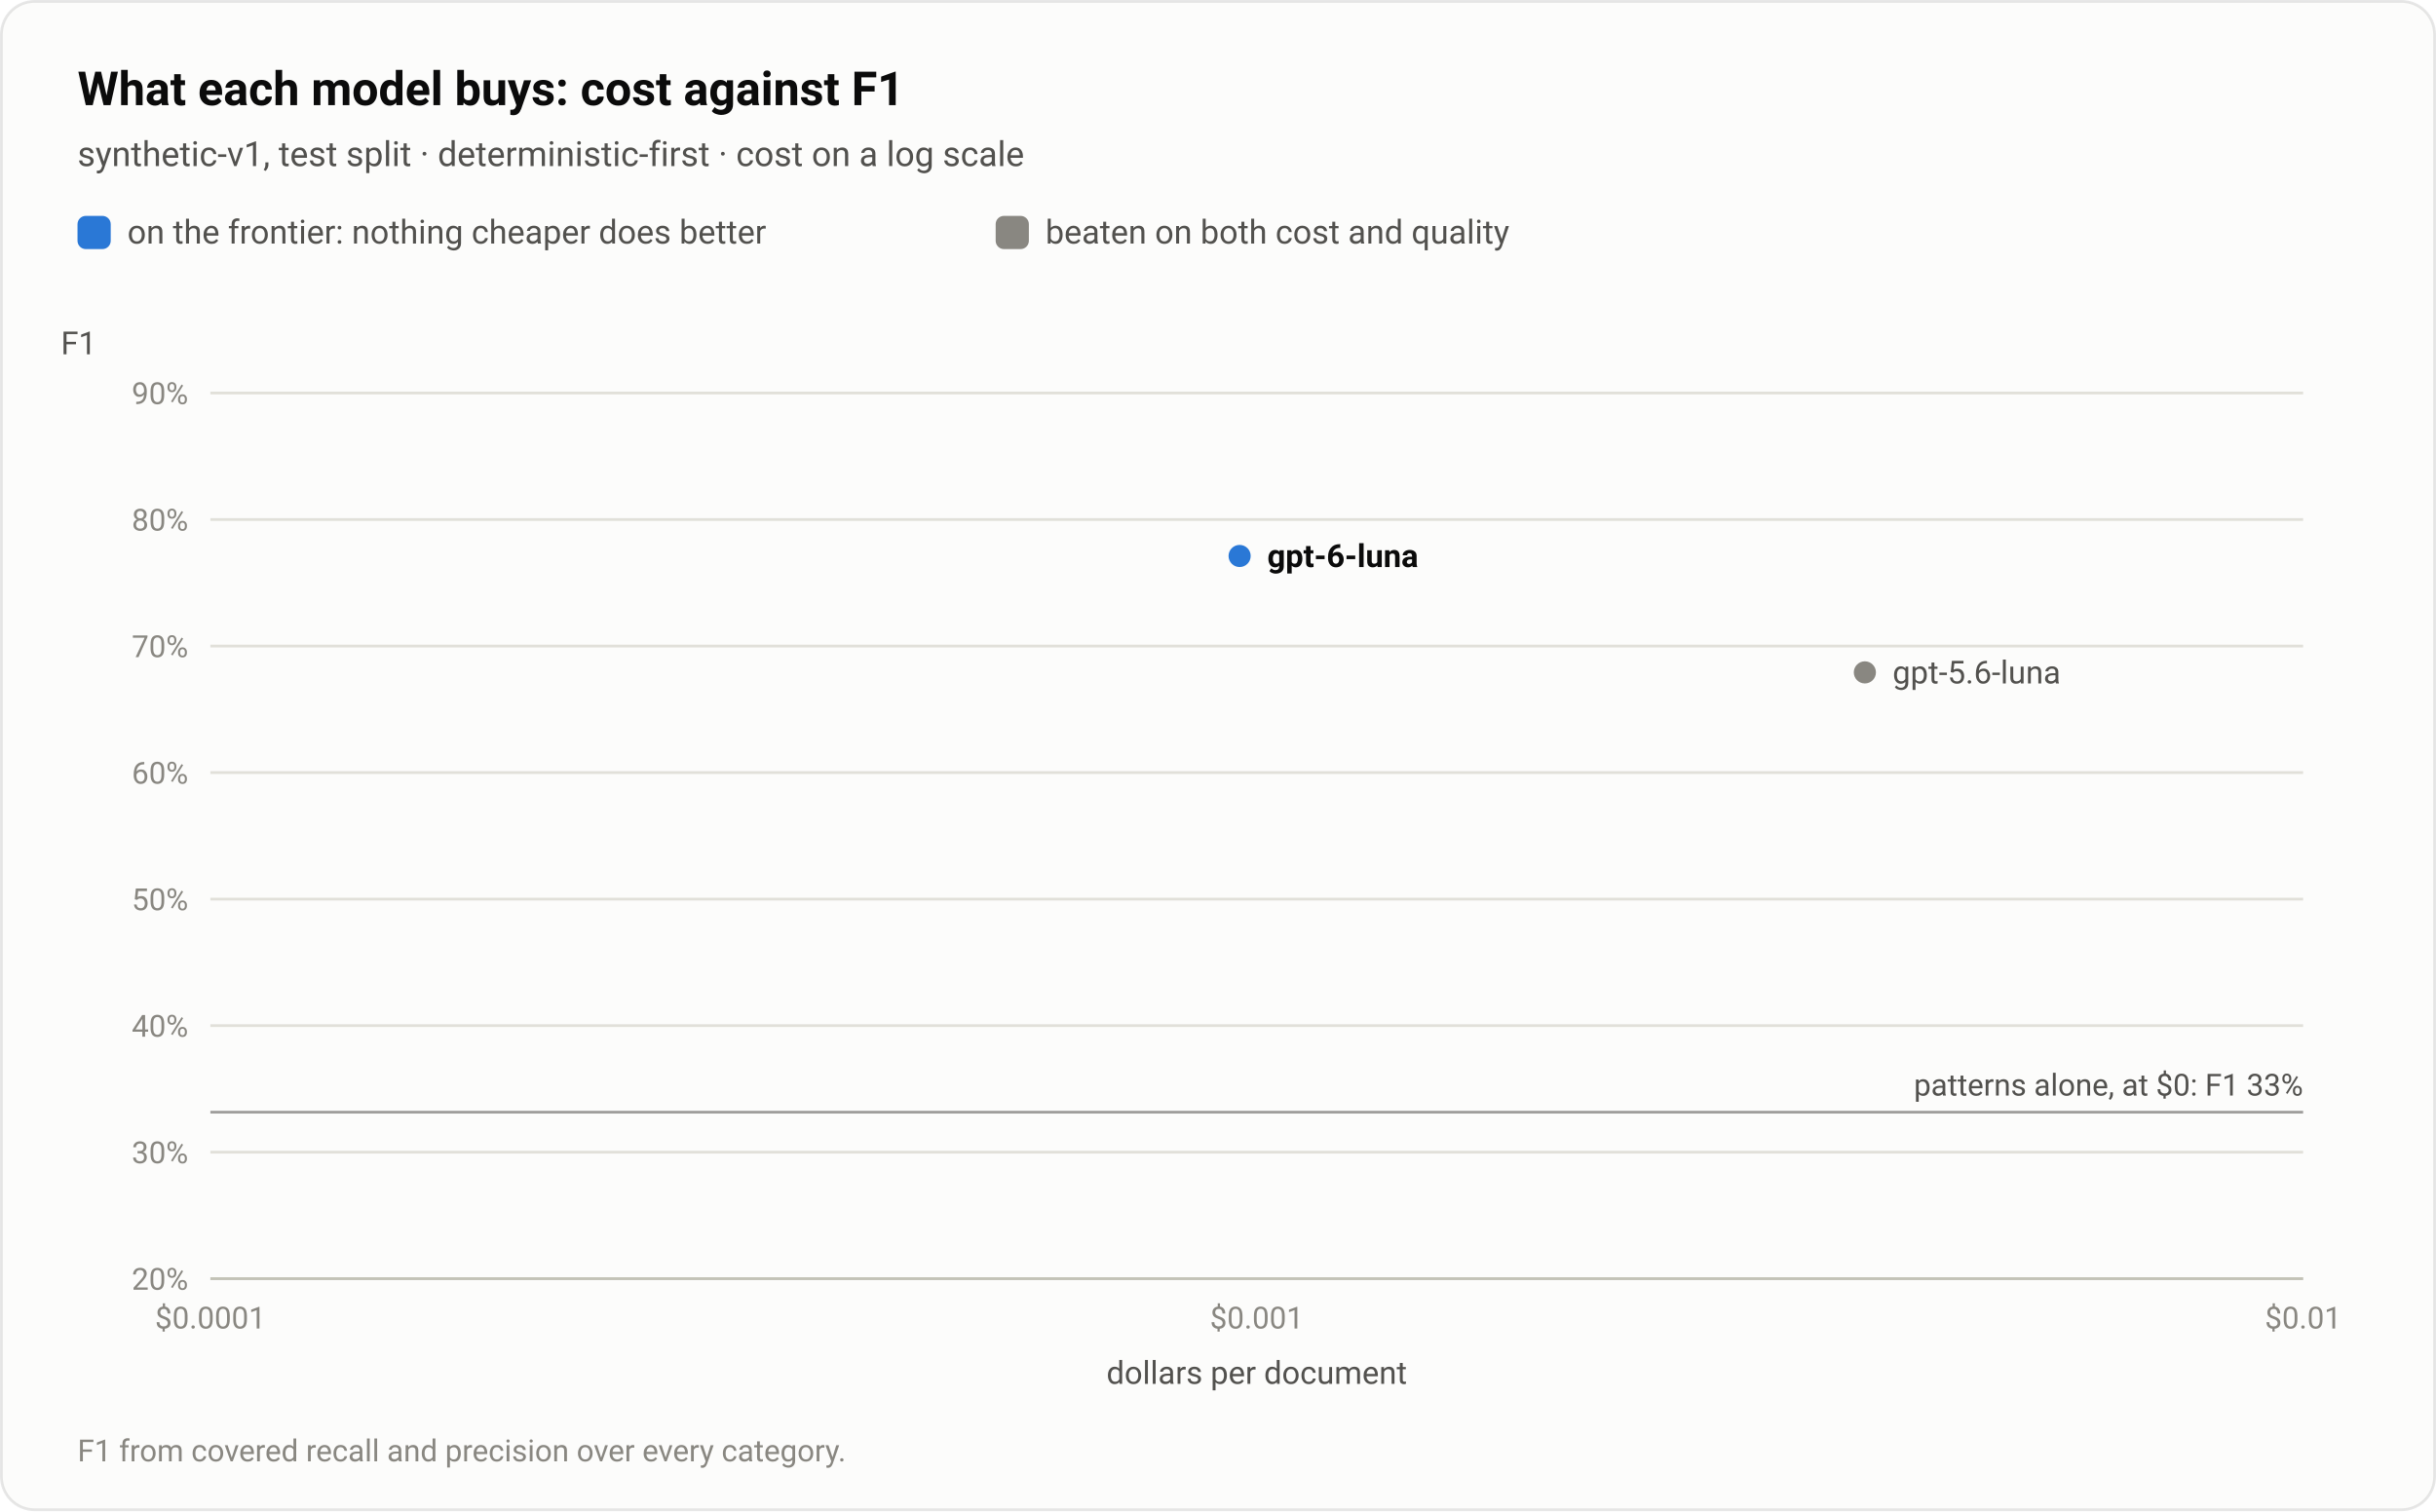
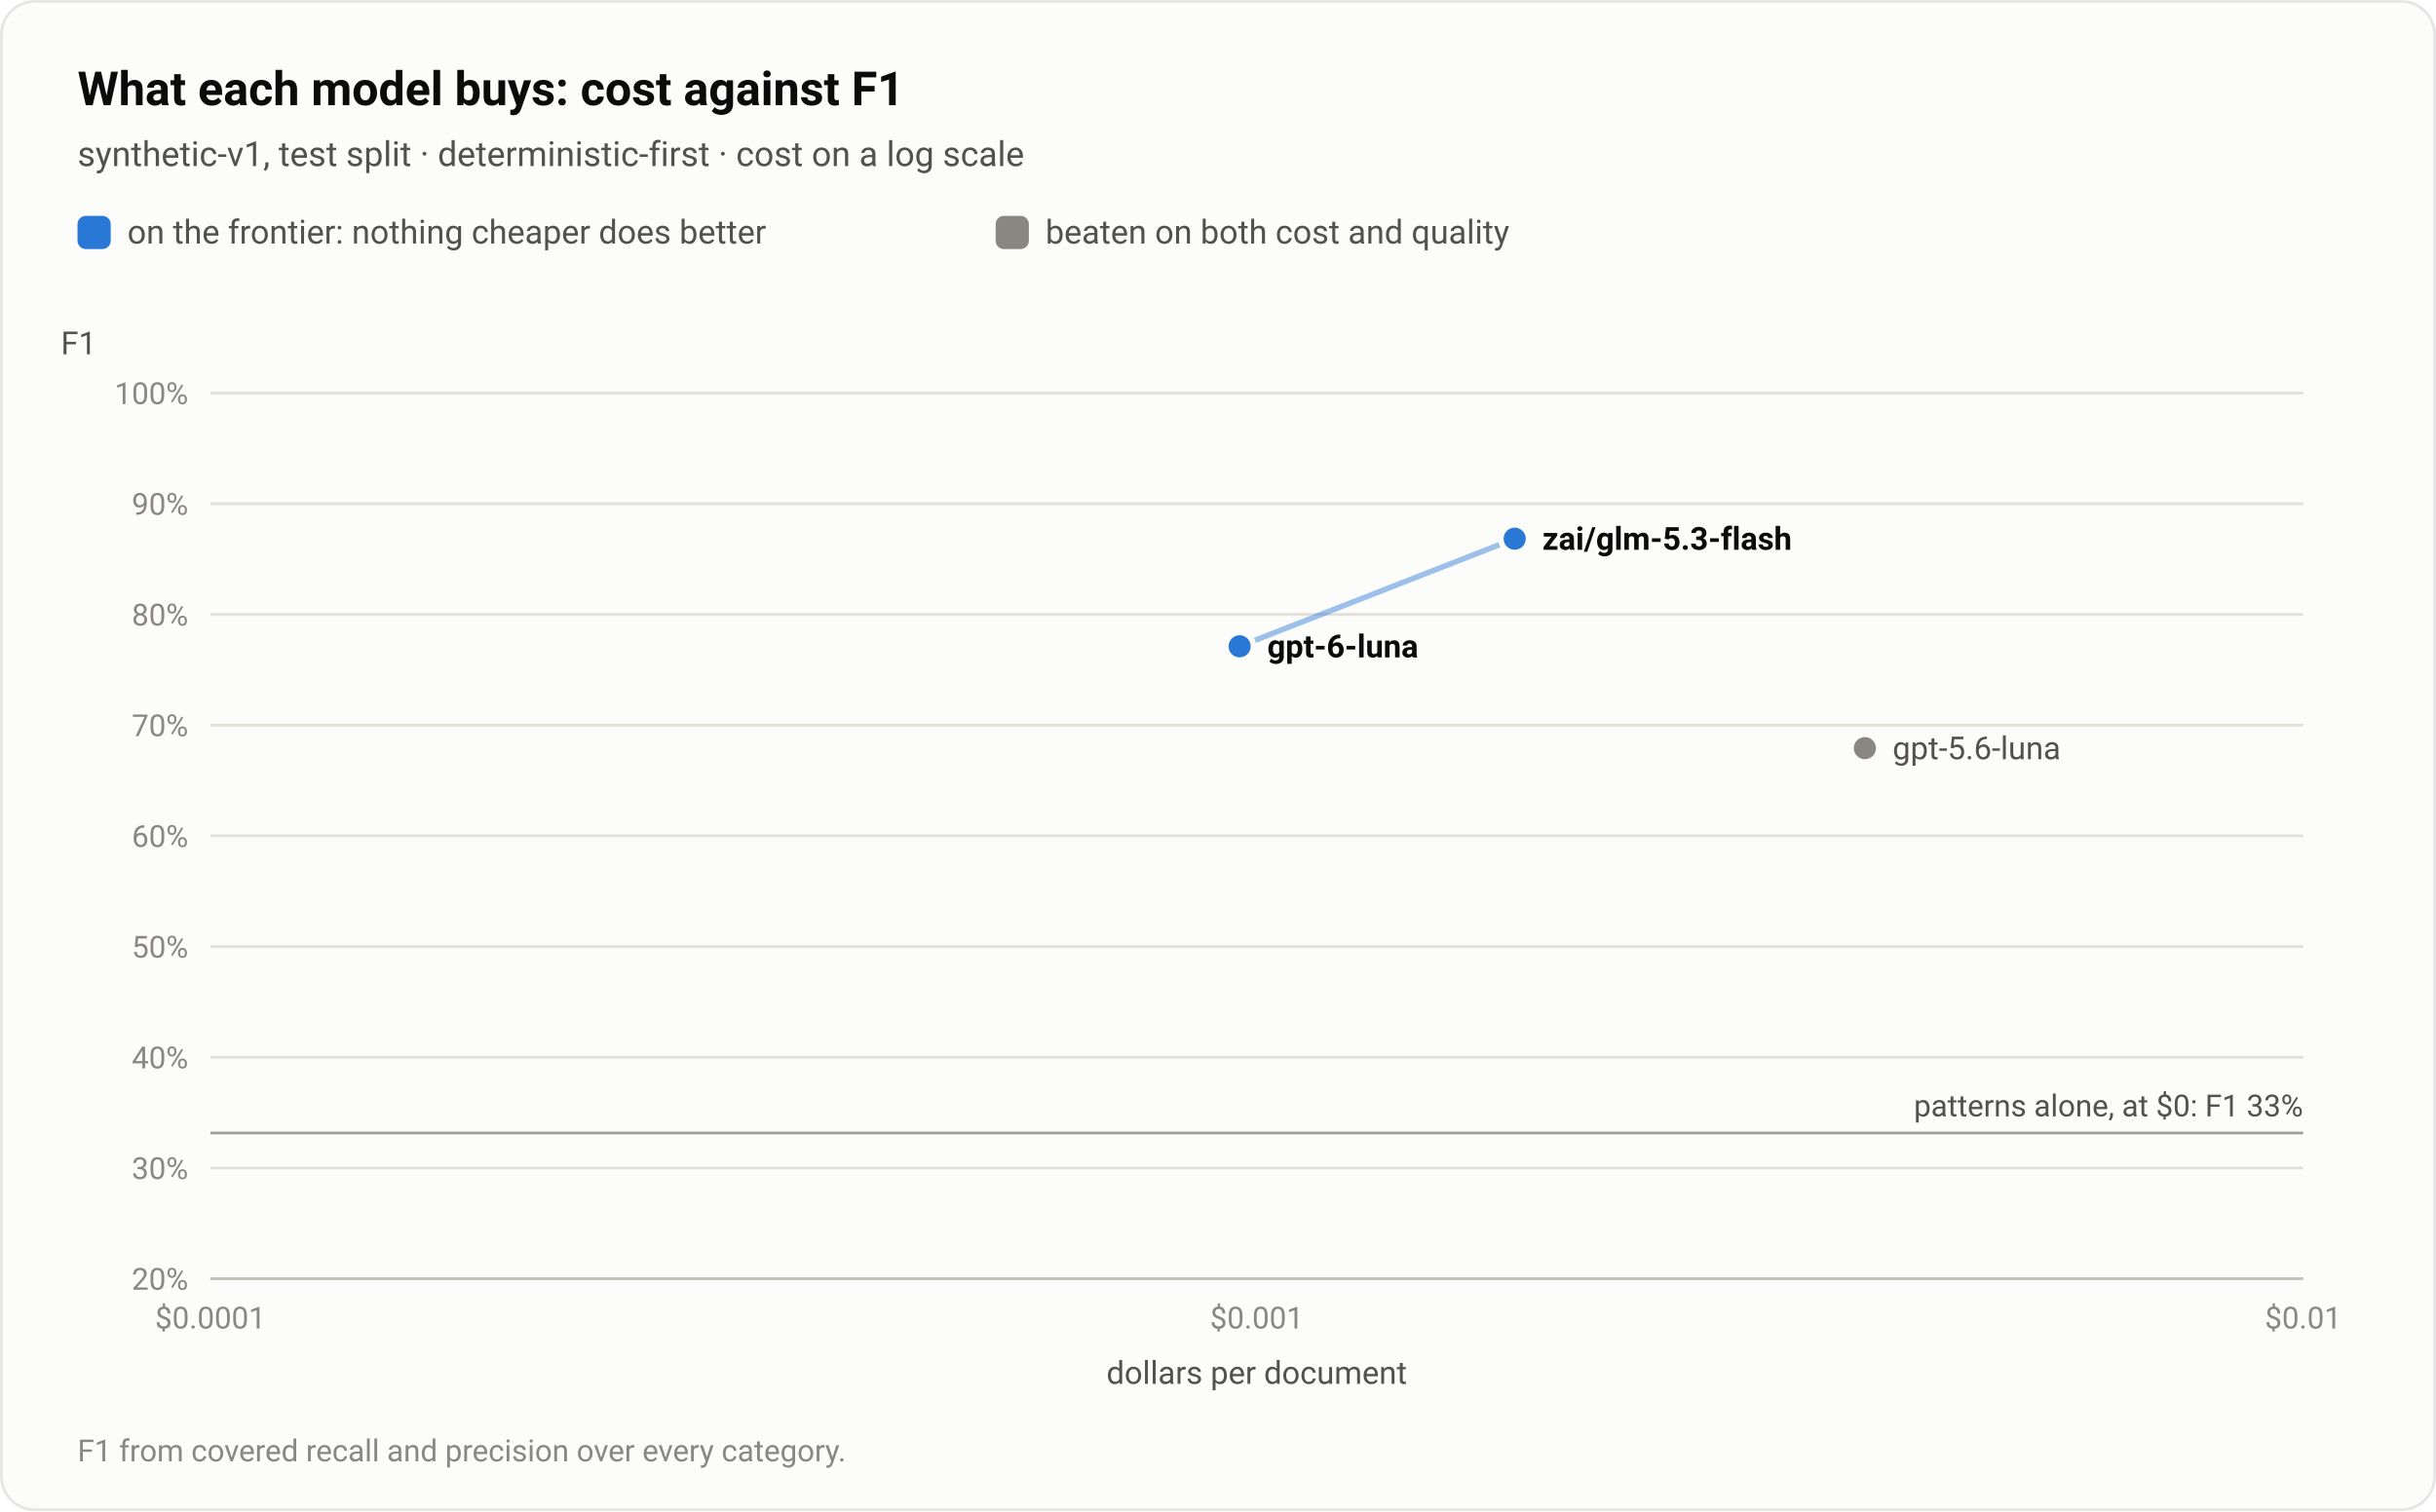
<svg xmlns="http://www.w3.org/2000/svg" width="880" height="546" viewBox="0 0 880 546" role="img" aria-labelledby="t d" font-family="system-ui, -apple-system, &quot;Segoe UI&quot;, Roboto, sans-serif">
  <rect x="0.5" y="0.5" width="879" height="545" rx="12" fill="#fcfcfb" stroke="rgba(11,11,11,0.10)" />
  <text x="28" y="38" font-size="17" font-weight="600" fill="#0b0b0b">What each model buys: cost against F1</text>
  <text x="28" y="60" font-size="12.5" fill="#52514e">synthetic-v1, test split · deterministic-first · cost on a log scale</text>
  <rect x="28" y="78" width="12" height="12" rx="3" fill="#2a78d6" />
  <text x="46" y="88" font-size="12" fill="#52514e">on the frontier: nothing cheaper does better</text>
  <rect x="359.68" y="78" width="12" height="12" rx="3" fill="#898781" />
  <text x="377.68" y="88" font-size="12" fill="#52514e">beaten on both cost and quality</text>
  <line x1="76" y1="462" x2="832" y2="462" stroke="#e1e0d9" />
  <text x="68" y="466" font-size="11" fill="#898781" text-anchor="end">20%</text>
-   <line x1="76" y1="416.29" x2="832" y2="416.29" stroke="#e1e0d9" />
-   <text x="68" y="420.29" font-size="11" fill="#898781" text-anchor="end">30%</text>
-   <line x1="76" y1="370.57" x2="832" y2="370.57" stroke="#e1e0d9" />
-   <text x="68" y="374.57" font-size="11" fill="#898781" text-anchor="end">40%</text>
-   <line x1="76" y1="324.86" x2="832" y2="324.86" stroke="#e1e0d9" />
-   <text x="68" y="328.86" font-size="11" fill="#898781" text-anchor="end">50%</text>
-   <line x1="76" y1="279.14" x2="832" y2="279.14" stroke="#e1e0d9" />
-   <text x="68" y="283.14" font-size="11" fill="#898781" text-anchor="end">60%</text>
-   <line x1="76" y1="233.43" x2="832" y2="233.43" stroke="#e1e0d9" />
-   <text x="68" y="237.43" font-size="11" fill="#898781" text-anchor="end">70%</text>
-   <line x1="76" y1="187.71" x2="832" y2="187.71" stroke="#e1e0d9" />
-   <text x="68" y="191.71" font-size="11" fill="#898781" text-anchor="end">80%</text>
+   <line x1="76" y1="422" x2="832" y2="422" stroke="#e1e0d9" />
+   <text x="68" y="426" font-size="11" fill="#898781" text-anchor="end">30%</text>
+   <line x1="76" y1="382" x2="832" y2="382" stroke="#e1e0d9" />
+   <text x="68" y="386" font-size="11" fill="#898781" text-anchor="end">40%</text>
+   <line x1="76" y1="342" x2="832" y2="342" stroke="#e1e0d9" />
+   <text x="68" y="346" font-size="11" fill="#898781" text-anchor="end">50%</text>
+   <line x1="76" y1="302" x2="832" y2="302" stroke="#e1e0d9" />
+   <text x="68" y="306" font-size="11" fill="#898781" text-anchor="end">60%</text>
+   <line x1="76" y1="262" x2="832" y2="262" stroke="#e1e0d9" />
+   <text x="68" y="266" font-size="11" fill="#898781" text-anchor="end">70%</text>
+   <line x1="76" y1="222" x2="832" y2="222" stroke="#e1e0d9" />
+   <text x="68" y="226" font-size="11" fill="#898781" text-anchor="end">80%</text>
+   <line x1="76" y1="182" x2="832" y2="182" stroke="#e1e0d9" />
+   <text x="68" y="186" font-size="11" fill="#898781" text-anchor="end">90%</text>
  <line x1="76" y1="142" x2="832" y2="142" stroke="#e1e0d9" />
-   <text x="68" y="146" font-size="11" fill="#898781" text-anchor="end">90%</text>
+   <text x="68" y="146" font-size="11" fill="#898781" text-anchor="end">100%</text>
  <text x="76" y="480" font-size="11" fill="#898781" text-anchor="middle">$0.0001</text>
  <text x="454" y="480" font-size="11" fill="#898781" text-anchor="middle">$0.001</text>
  <text x="832" y="480" font-size="11" fill="#898781" text-anchor="middle">$0.01</text>
  <line x1="76" y1="462" x2="832" y2="462" stroke="#c3c2b7" />
  <text x="454" y="500" font-size="11.5" fill="#52514e" text-anchor="middle">dollars per document</text>
  <text x="22" y="128" font-size="11.5" fill="#52514e">F1</text>
-   <line x1="76" y1="401.84" x2="832" y2="401.84" stroke="#52514e" stroke-opacity="0.55" />
-   <text x="832" y="395.84" font-size="11" fill="#52514e" text-anchor="end">patterns alone, at $0: F1 33%</text>
+   <line x1="76" y1="409.36" x2="832" y2="409.36" stroke="#52514e" stroke-opacity="0.55" />
+   <text x="832" y="403.36" font-size="11" fill="#52514e" text-anchor="end">patterns alone, at $0: F1 33%</text>
+   <polyline points="447.81,233.52 547.18,194.64" fill="none" stroke="#2a78d6" stroke-width="2" stroke-linejoin="round" stroke-linecap="round" stroke-opacity="0.45" />
  <g>
-     <circle cx="447.81" cy="200.88" r="12" fill="transparent" />
-     <circle cx="447.81" cy="200.88" r="5" fill="#2a78d6" stroke="#fcfcfb" stroke-width="2" />
+     <circle cx="447.81" cy="233.52" r="12" fill="transparent" />
+     <circle cx="447.81" cy="233.52" r="5" fill="#2a78d6" stroke="#fcfcfb" stroke-width="2" />
  </g>
-   <text x="457.81" y="204.88" font-size="11.5" font-weight="600" fill="#0b0b0b">gpt-6-luna</text>
+   <text x="457.81" y="237.52" font-size="11.5" font-weight="600" fill="#0b0b0b">gpt-6-luna</text>
  <g>
-     <circle cx="673.68" cy="242.94" r="12" fill="transparent" />
-     <circle cx="673.68" cy="242.94" r="5" fill="#898781" stroke="#fcfcfb" stroke-width="2" />
+     <circle cx="547.18" cy="194.64" r="12" fill="transparent" />
+     <circle cx="547.18" cy="194.64" r="5" fill="#2a78d6" stroke="#fcfcfb" stroke-width="2" />
  </g>
-   <text x="683.68" y="246.94" font-size="11.5" fill="#52514e">gpt-5.6-luna</text>
+   <text x="557.18" y="198.64" font-size="11.5" font-weight="600" fill="#0b0b0b">zai/glm-5.3-flash</text>
+   <g>
+     <circle cx="673.68" cy="270.32" r="12" fill="transparent" />
+     <circle cx="673.68" cy="270.32" r="5" fill="#898781" stroke="#fcfcfb" stroke-width="2" />
+   </g>
+   <text x="683.68" y="274.32" font-size="11.5" fill="#52514e">gpt-5.6-luna</text>
  <text x="28" y="528" font-size="11" fill="#898781">F1 from covered recall and precision over every category.</text>
</svg>
